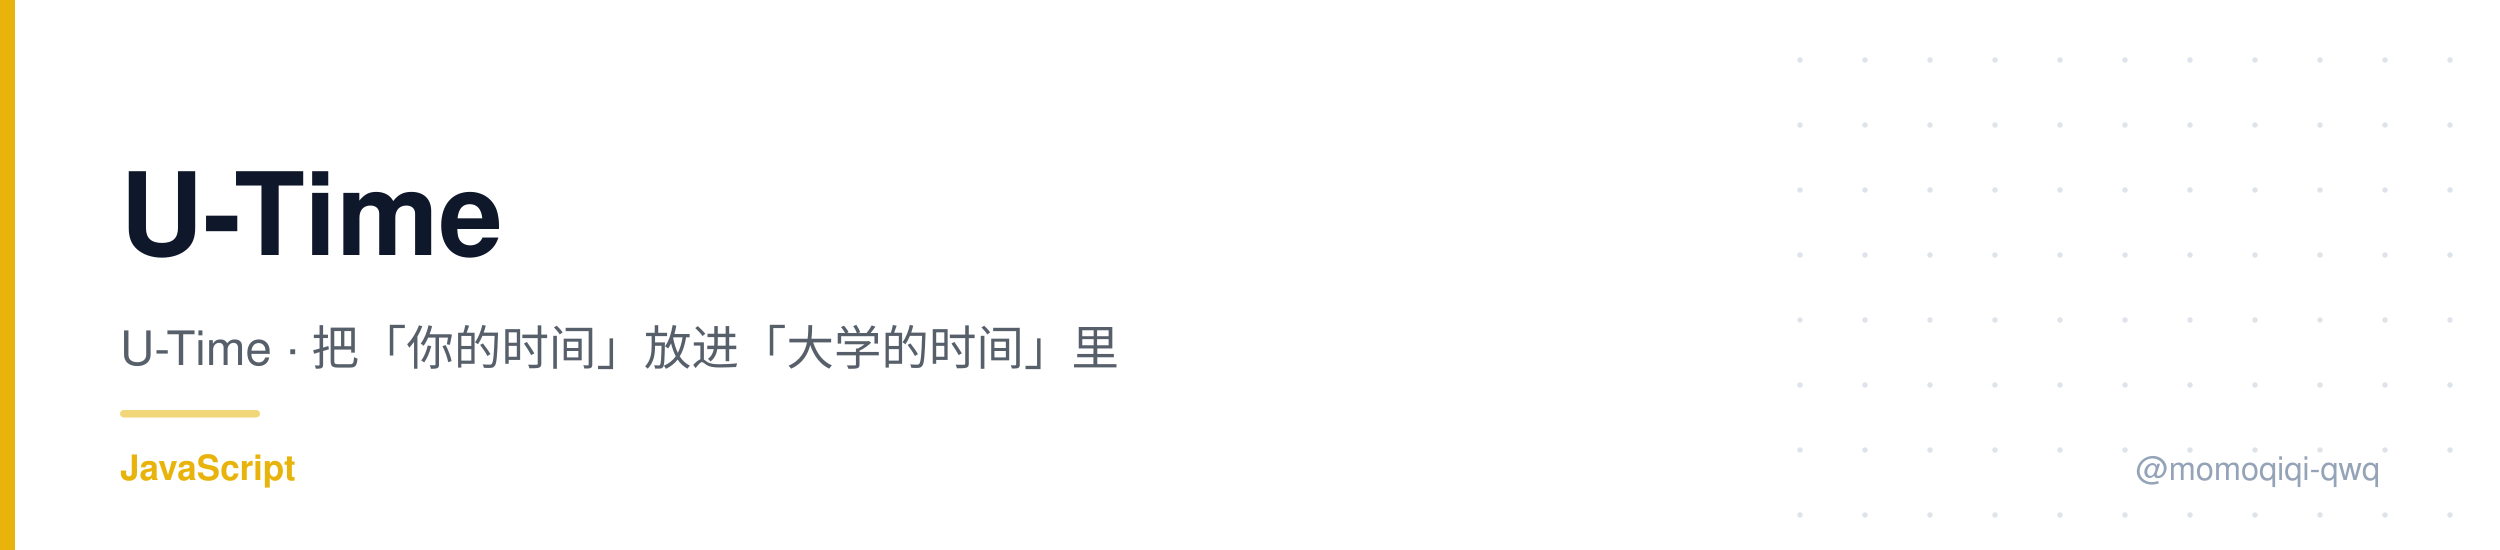
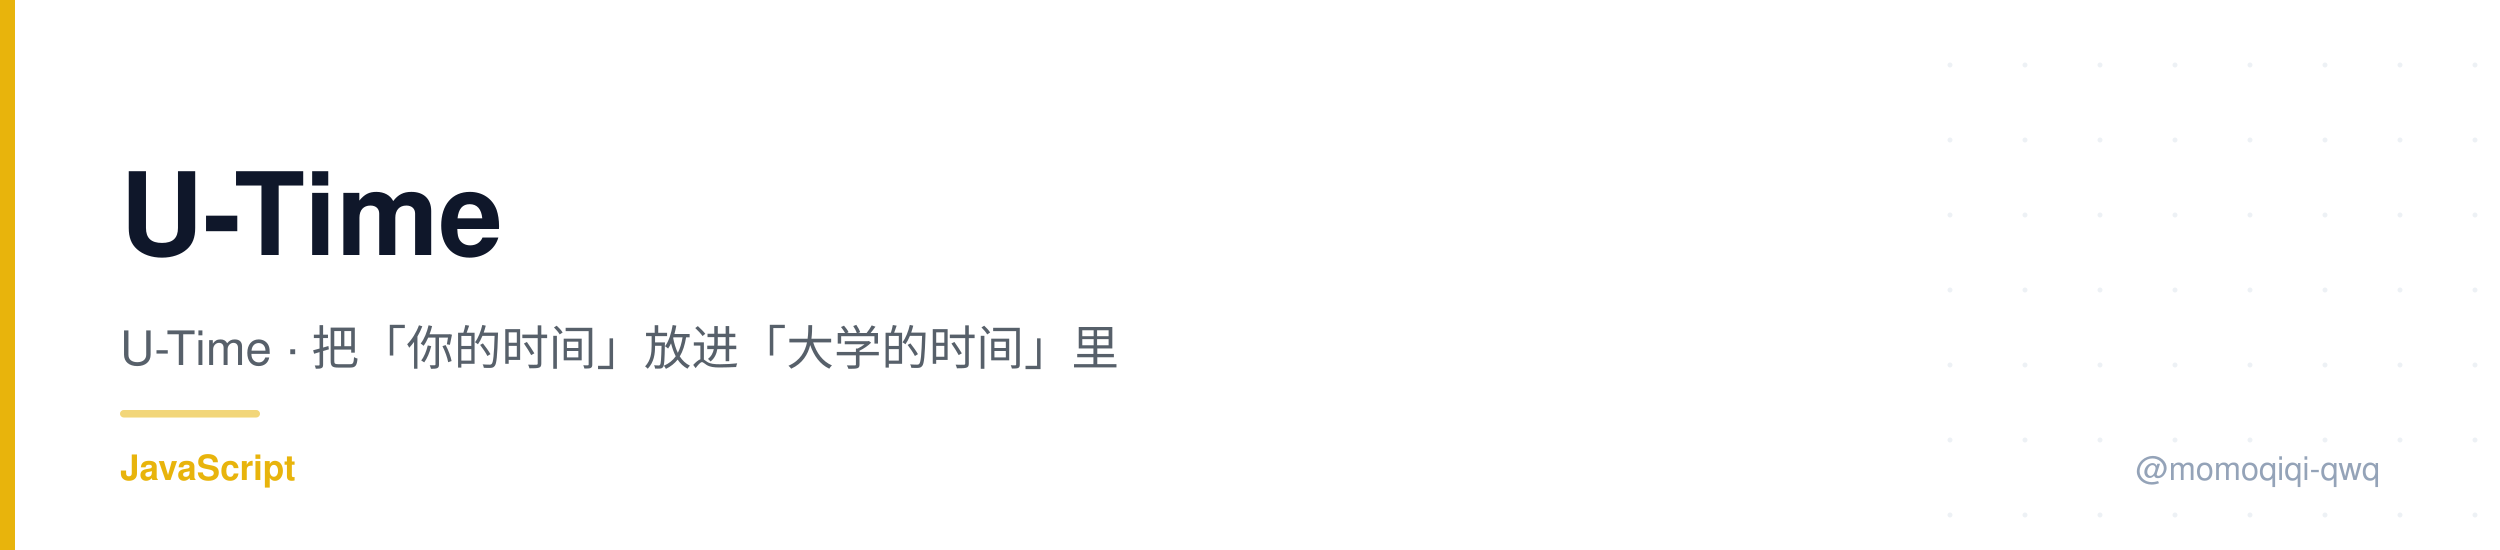
<svg xmlns="http://www.w3.org/2000/svg" width="1000" height="220" viewBox="0 0 1000 220" role="img" aria-label="U-Time">
  <rect width="1000" height="220" fill="#ffffff" />
  <rect x="0" y="0" width="6" height="220" fill="#e8b40c" />
-   <circle cx="720" cy="24" r="1.1" fill="#dfe4ea" />
-   <circle cx="746" cy="24" r="1.1" fill="#dfe4ea" />
-   <circle cx="772" cy="24" r="1.1" fill="#dfe4ea" />
-   <circle cx="798" cy="24" r="1.1" fill="#dfe4ea" />
-   <circle cx="824" cy="24" r="1.1" fill="#dfe4ea" />
-   <circle cx="850" cy="24" r="1.1" fill="#dfe4ea" />
-   <circle cx="876" cy="24" r="1.1" fill="#dfe4ea" />
-   <circle cx="902" cy="24" r="1.1" fill="#dfe4ea" />
-   <circle cx="928" cy="24" r="1.1" fill="#dfe4ea" />
-   <circle cx="954" cy="24" r="1.1" fill="#dfe4ea" />
-   <circle cx="980" cy="24" r="1.1" fill="#dfe4ea" />
-   <circle cx="720" cy="50" r="1.1" fill="#dfe4ea" />
-   <circle cx="746" cy="50" r="1.1" fill="#dfe4ea" />
-   <circle cx="772" cy="50" r="1.1" fill="#dfe4ea" />
-   <circle cx="798" cy="50" r="1.1" fill="#dfe4ea" />
-   <circle cx="824" cy="50" r="1.1" fill="#dfe4ea" />
-   <circle cx="850" cy="50" r="1.1" fill="#dfe4ea" />
-   <circle cx="876" cy="50" r="1.1" fill="#dfe4ea" />
-   <circle cx="902" cy="50" r="1.1" fill="#dfe4ea" />
-   <circle cx="928" cy="50" r="1.1" fill="#dfe4ea" />
-   <circle cx="954" cy="50" r="1.1" fill="#dfe4ea" />
-   <circle cx="980" cy="50" r="1.1" fill="#dfe4ea" />
-   <circle cx="720" cy="76" r="1.1" fill="#dfe4ea" />
-   <circle cx="746" cy="76" r="1.1" fill="#dfe4ea" />
-   <circle cx="772" cy="76" r="1.1" fill="#dfe4ea" />
-   <circle cx="798" cy="76" r="1.1" fill="#dfe4ea" />
-   <circle cx="824" cy="76" r="1.1" fill="#dfe4ea" />
-   <circle cx="850" cy="76" r="1.1" fill="#dfe4ea" />
-   <circle cx="876" cy="76" r="1.1" fill="#dfe4ea" />
-   <circle cx="902" cy="76" r="1.1" fill="#dfe4ea" />
-   <circle cx="928" cy="76" r="1.1" fill="#dfe4ea" />
-   <circle cx="954" cy="76" r="1.1" fill="#dfe4ea" />
-   <circle cx="980" cy="76" r="1.1" fill="#dfe4ea" />
-   <circle cx="720" cy="102" r="1.1" fill="#dfe4ea" />
-   <circle cx="746" cy="102" r="1.1" fill="#dfe4ea" />
-   <circle cx="772" cy="102" r="1.1" fill="#dfe4ea" />
-   <circle cx="798" cy="102" r="1.1" fill="#dfe4ea" />
-   <circle cx="824" cy="102" r="1.1" fill="#dfe4ea" />
-   <circle cx="850" cy="102" r="1.1" fill="#dfe4ea" />
-   <circle cx="876" cy="102" r="1.1" fill="#dfe4ea" />
-   <circle cx="902" cy="102" r="1.1" fill="#dfe4ea" />
-   <circle cx="928" cy="102" r="1.1" fill="#dfe4ea" />
-   <circle cx="954" cy="102" r="1.1" fill="#dfe4ea" />
-   <circle cx="980" cy="102" r="1.1" fill="#dfe4ea" />
-   <circle cx="720" cy="128" r="1.1" fill="#dfe4ea" />
-   <circle cx="746" cy="128" r="1.1" fill="#dfe4ea" />
-   <circle cx="772" cy="128" r="1.1" fill="#dfe4ea" />
-   <circle cx="798" cy="128" r="1.1" fill="#dfe4ea" />
-   <circle cx="824" cy="128" r="1.1" fill="#dfe4ea" />
-   <circle cx="850" cy="128" r="1.1" fill="#dfe4ea" />
-   <circle cx="876" cy="128" r="1.1" fill="#dfe4ea" />
-   <circle cx="902" cy="128" r="1.1" fill="#dfe4ea" />
-   <circle cx="928" cy="128" r="1.1" fill="#dfe4ea" />
-   <circle cx="954" cy="128" r="1.1" fill="#dfe4ea" />
-   <circle cx="980" cy="128" r="1.1" fill="#dfe4ea" />
-   <circle cx="720" cy="154" r="1.1" fill="#dfe4ea" />
-   <circle cx="746" cy="154" r="1.1" fill="#dfe4ea" />
-   <circle cx="772" cy="154" r="1.1" fill="#dfe4ea" />
-   <circle cx="798" cy="154" r="1.1" fill="#dfe4ea" />
-   <circle cx="824" cy="154" r="1.1" fill="#dfe4ea" />
-   <circle cx="850" cy="154" r="1.1" fill="#dfe4ea" />
-   <circle cx="876" cy="154" r="1.1" fill="#dfe4ea" />
-   <circle cx="902" cy="154" r="1.1" fill="#dfe4ea" />
-   <circle cx="928" cy="154" r="1.1" fill="#dfe4ea" />
-   <circle cx="954" cy="154" r="1.1" fill="#dfe4ea" />
-   <circle cx="980" cy="154" r="1.1" fill="#dfe4ea" />
-   <circle cx="720" cy="180" r="1.1" fill="#dfe4ea" />
-   <circle cx="746" cy="180" r="1.1" fill="#dfe4ea" />
-   <circle cx="772" cy="180" r="1.1" fill="#dfe4ea" />
-   <circle cx="798" cy="180" r="1.1" fill="#dfe4ea" />
-   <circle cx="824" cy="180" r="1.1" fill="#dfe4ea" />
-   <circle cx="850" cy="180" r="1.1" fill="#dfe4ea" />
-   <circle cx="876" cy="180" r="1.1" fill="#dfe4ea" />
-   <circle cx="902" cy="180" r="1.1" fill="#dfe4ea" />
-   <circle cx="928" cy="180" r="1.1" fill="#dfe4ea" />
-   <circle cx="954" cy="180" r="1.1" fill="#dfe4ea" />
-   <circle cx="980" cy="180" r="1.1" fill="#dfe4ea" />
-   <circle cx="720" cy="206" r="1.1" fill="#dfe4ea" />
-   <circle cx="746" cy="206" r="1.1" fill="#dfe4ea" />
-   <circle cx="772" cy="206" r="1.1" fill="#dfe4ea" />
-   <circle cx="798" cy="206" r="1.1" fill="#dfe4ea" />
-   <circle cx="824" cy="206" r="1.1" fill="#dfe4ea" />
-   <circle cx="850" cy="206" r="1.1" fill="#dfe4ea" />
-   <circle cx="876" cy="206" r="1.1" fill="#dfe4ea" />
-   <circle cx="902" cy="206" r="1.1" fill="#dfe4ea" />
-   <circle cx="928" cy="206" r="1.1" fill="#dfe4ea" />
-   <circle cx="954" cy="206" r="1.1" fill="#dfe4ea" />
-   <circle cx="980" cy="206" r="1.1" fill="#dfe4ea" />
+   <circle cx="780" cy="26" r="1" fill="#edf1f5" />
+   <circle cx="810" cy="26" r="1" fill="#edf1f5" />
+   <circle cx="840" cy="26" r="1" fill="#edf1f5" />
+   <circle cx="870" cy="26" r="1" fill="#edf1f5" />
+   <circle cx="900" cy="26" r="1" fill="#edf1f5" />
+   <circle cx="930" cy="26" r="1" fill="#edf1f5" />
+   <circle cx="960" cy="26" r="1" fill="#edf1f5" />
+   <circle cx="990" cy="26" r="1" fill="#edf1f5" />
+   <circle cx="780" cy="56" r="1" fill="#edf1f5" />
+   <circle cx="810" cy="56" r="1" fill="#edf1f5" />
+   <circle cx="840" cy="56" r="1" fill="#edf1f5" />
+   <circle cx="870" cy="56" r="1" fill="#edf1f5" />
+   <circle cx="900" cy="56" r="1" fill="#edf1f5" />
+   <circle cx="930" cy="56" r="1" fill="#edf1f5" />
+   <circle cx="960" cy="56" r="1" fill="#edf1f5" />
+   <circle cx="990" cy="56" r="1" fill="#edf1f5" />
+   <circle cx="780" cy="86" r="1" fill="#edf1f5" />
+   <circle cx="810" cy="86" r="1" fill="#edf1f5" />
+   <circle cx="840" cy="86" r="1" fill="#edf1f5" />
+   <circle cx="870" cy="86" r="1" fill="#edf1f5" />
+   <circle cx="900" cy="86" r="1" fill="#edf1f5" />
+   <circle cx="930" cy="86" r="1" fill="#edf1f5" />
+   <circle cx="960" cy="86" r="1" fill="#edf1f5" />
+   <circle cx="990" cy="86" r="1" fill="#edf1f5" />
+   <circle cx="780" cy="116" r="1" fill="#edf1f5" />
+   <circle cx="810" cy="116" r="1" fill="#edf1f5" />
+   <circle cx="840" cy="116" r="1" fill="#edf1f5" />
+   <circle cx="870" cy="116" r="1" fill="#edf1f5" />
+   <circle cx="900" cy="116" r="1" fill="#edf1f5" />
+   <circle cx="930" cy="116" r="1" fill="#edf1f5" />
+   <circle cx="960" cy="116" r="1" fill="#edf1f5" />
+   <circle cx="990" cy="116" r="1" fill="#edf1f5" />
+   <circle cx="780" cy="146" r="1" fill="#edf1f5" />
+   <circle cx="810" cy="146" r="1" fill="#edf1f5" />
+   <circle cx="840" cy="146" r="1" fill="#edf1f5" />
+   <circle cx="870" cy="146" r="1" fill="#edf1f5" />
+   <circle cx="900" cy="146" r="1" fill="#edf1f5" />
+   <circle cx="930" cy="146" r="1" fill="#edf1f5" />
+   <circle cx="960" cy="146" r="1" fill="#edf1f5" />
+   <circle cx="990" cy="146" r="1" fill="#edf1f5" />
+   <circle cx="780" cy="176" r="1" fill="#edf1f5" />
+   <circle cx="810" cy="176" r="1" fill="#edf1f5" />
+   <circle cx="840" cy="176" r="1" fill="#edf1f5" />
+   <circle cx="870" cy="176" r="1" fill="#edf1f5" />
+   <circle cx="900" cy="176" r="1" fill="#edf1f5" />
+   <circle cx="930" cy="176" r="1" fill="#edf1f5" />
+   <circle cx="960" cy="176" r="1" fill="#edf1f5" />
+   <circle cx="990" cy="176" r="1" fill="#edf1f5" />
+   <circle cx="780" cy="206" r="1" fill="#edf1f5" />
+   <circle cx="810" cy="206" r="1" fill="#edf1f5" />
+   <circle cx="840" cy="206" r="1" fill="#edf1f5" />
+   <circle cx="870" cy="206" r="1" fill="#edf1f5" />
+   <circle cx="900" cy="206" r="1" fill="#edf1f5" />
+   <circle cx="930" cy="206" r="1" fill="#edf1f5" />
+   <circle cx="960" cy="206" r="1" fill="#edf1f5" />
+   <circle cx="990" cy="206" r="1" fill="#edf1f5" />
  <text x="48" y="102" font-family="Segoe UI, PingFang SC, Microsoft YaHei, Helvetica, Arial, sans-serif" font-size="46" font-weight="700" fill="#0f172a">U-Time</text>
  <text x="48" y="146" font-family="Segoe UI, PingFang SC, Microsoft YaHei, Helvetica, Arial, sans-serif" font-size="19" fill="#57606a">U-Time · 把「你的时间」放进「大学的时间」里</text>
  <rect x="48" y="164" width="56" height="3" rx="1.5" fill="#e8b40c" opacity="0.55" />
  <text x="48" y="192" font-family="Segoe UI, PingFang SC, Microsoft YaHei, Helvetica, Arial, sans-serif" font-size="14" fill="#e8b40c" font-weight="600">JavaScript</text>
  <text x="952" y="192" text-anchor="end" font-family="Segoe UI, PingFang SC, Microsoft YaHei, Helvetica, Arial, sans-serif" font-size="13" fill="#94a3b8">@momoqiqi-qwq</text>
</svg>
